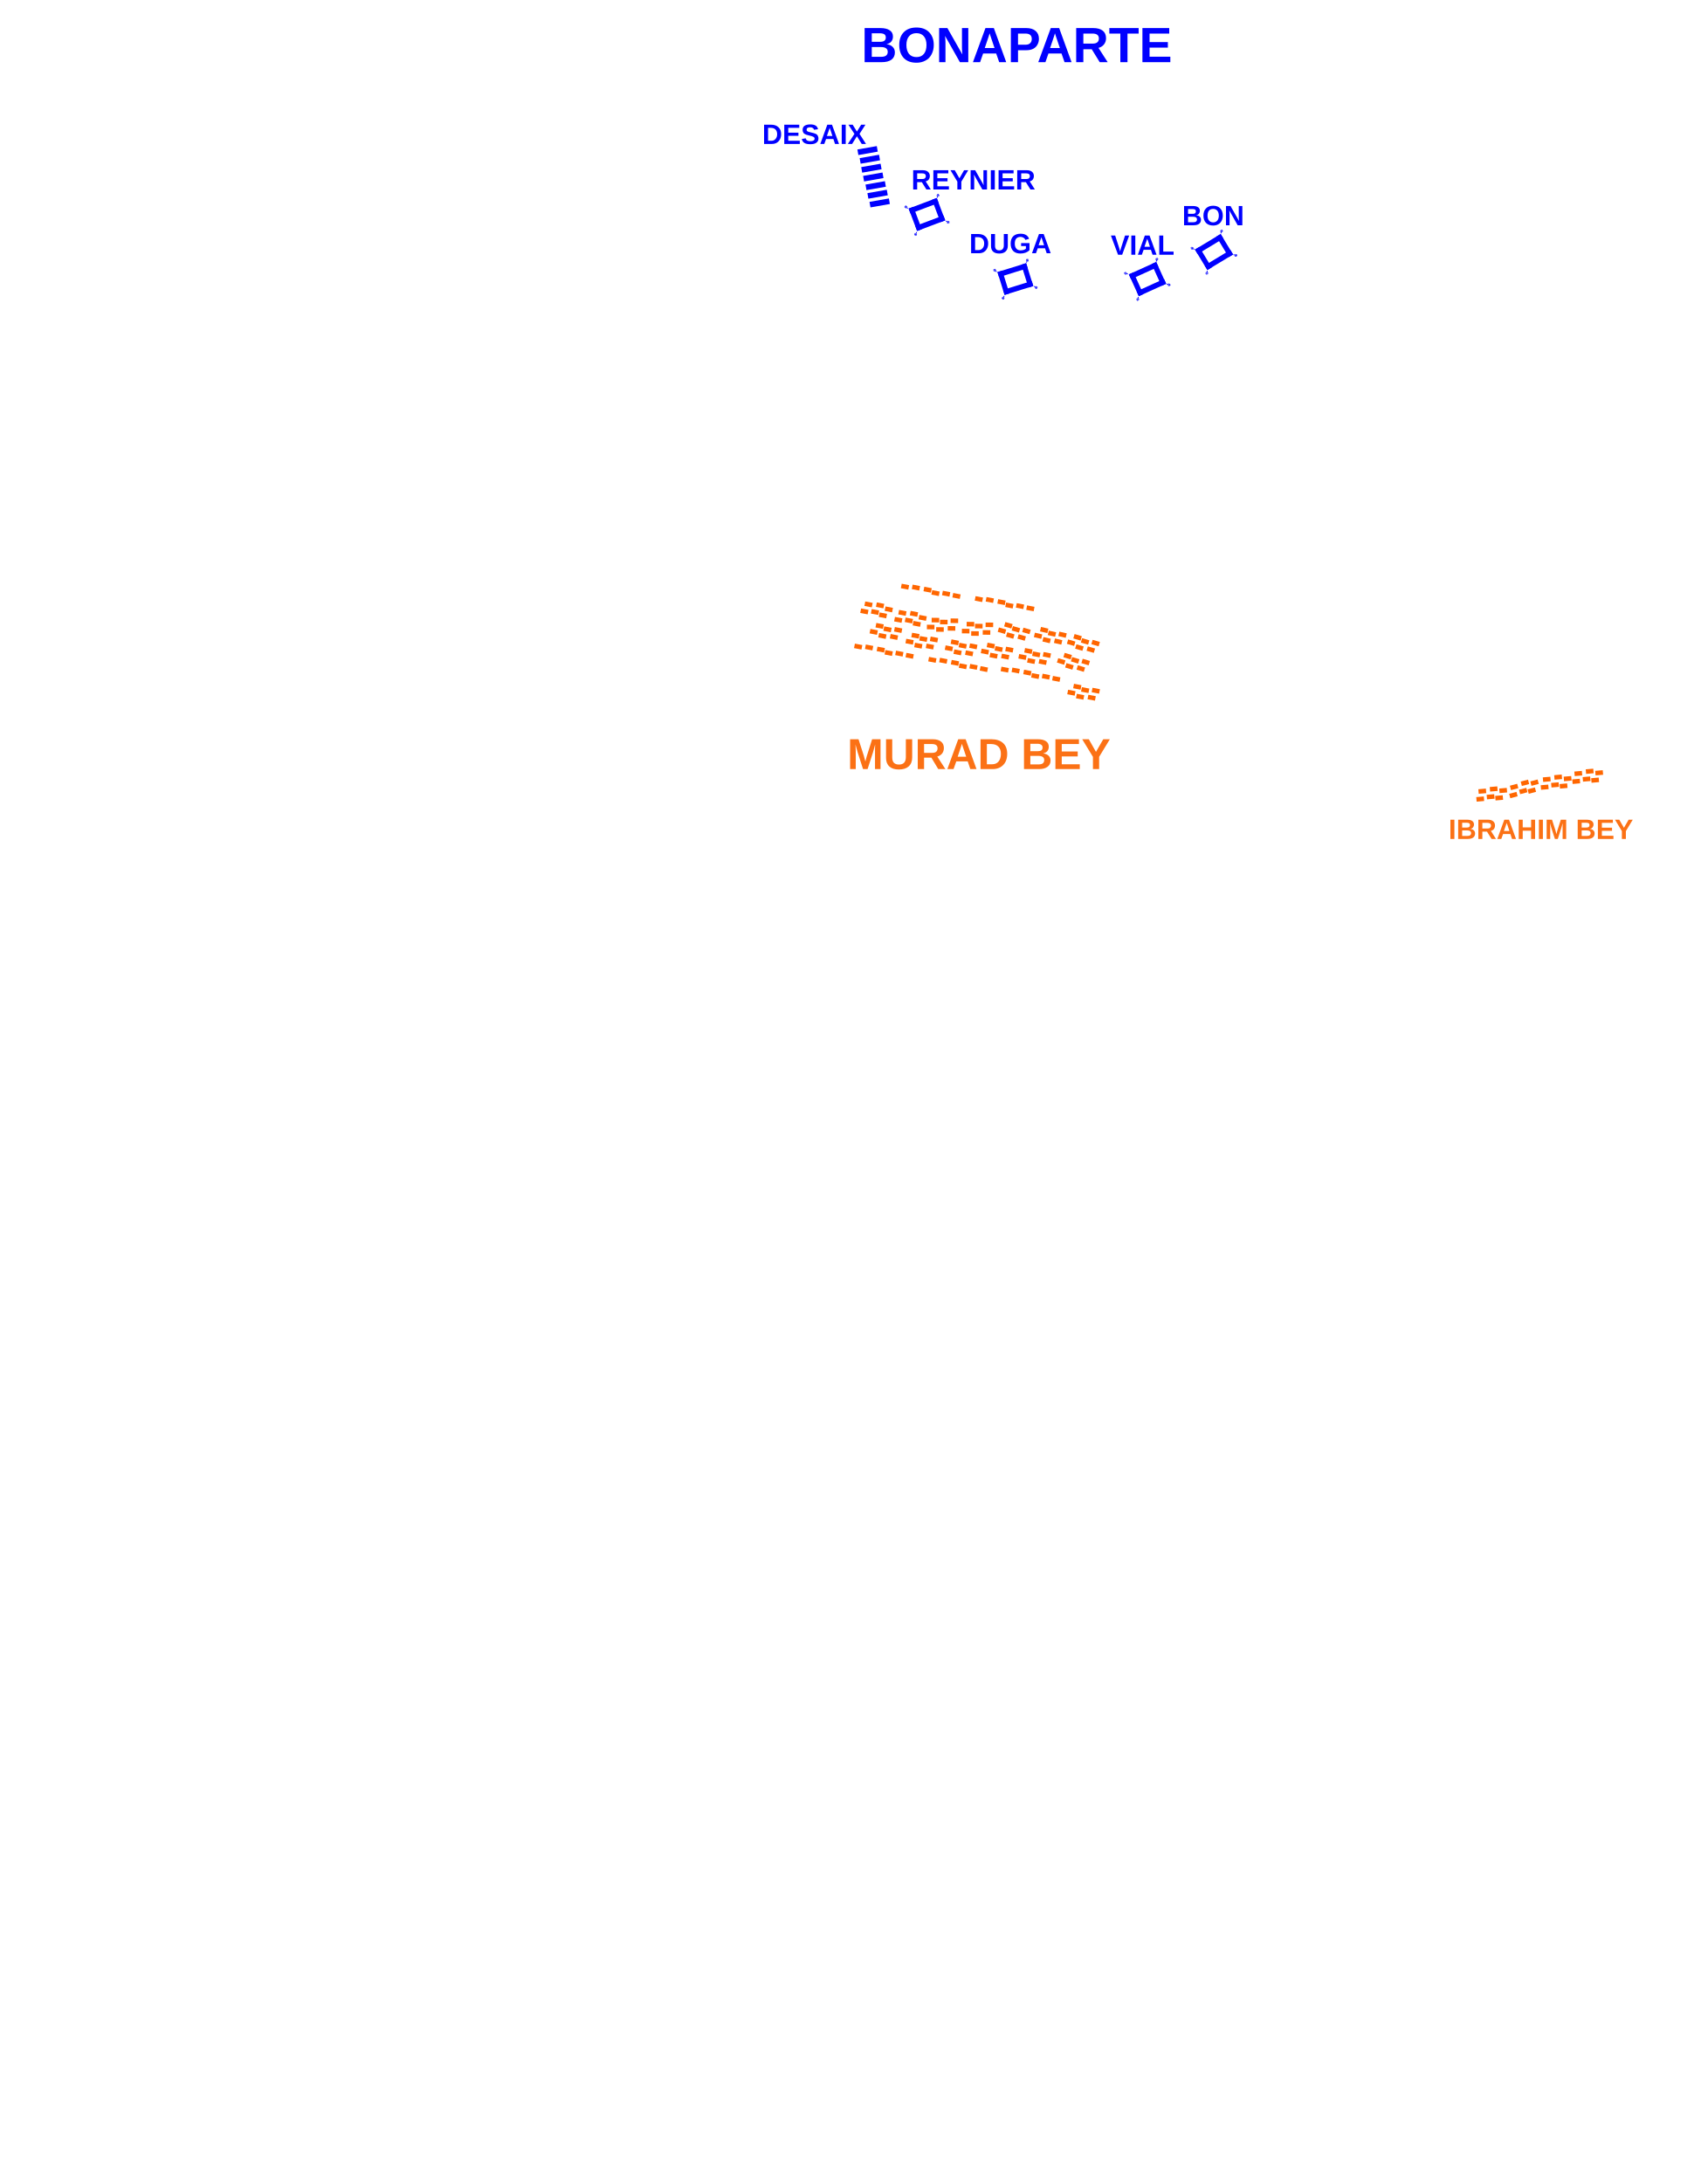
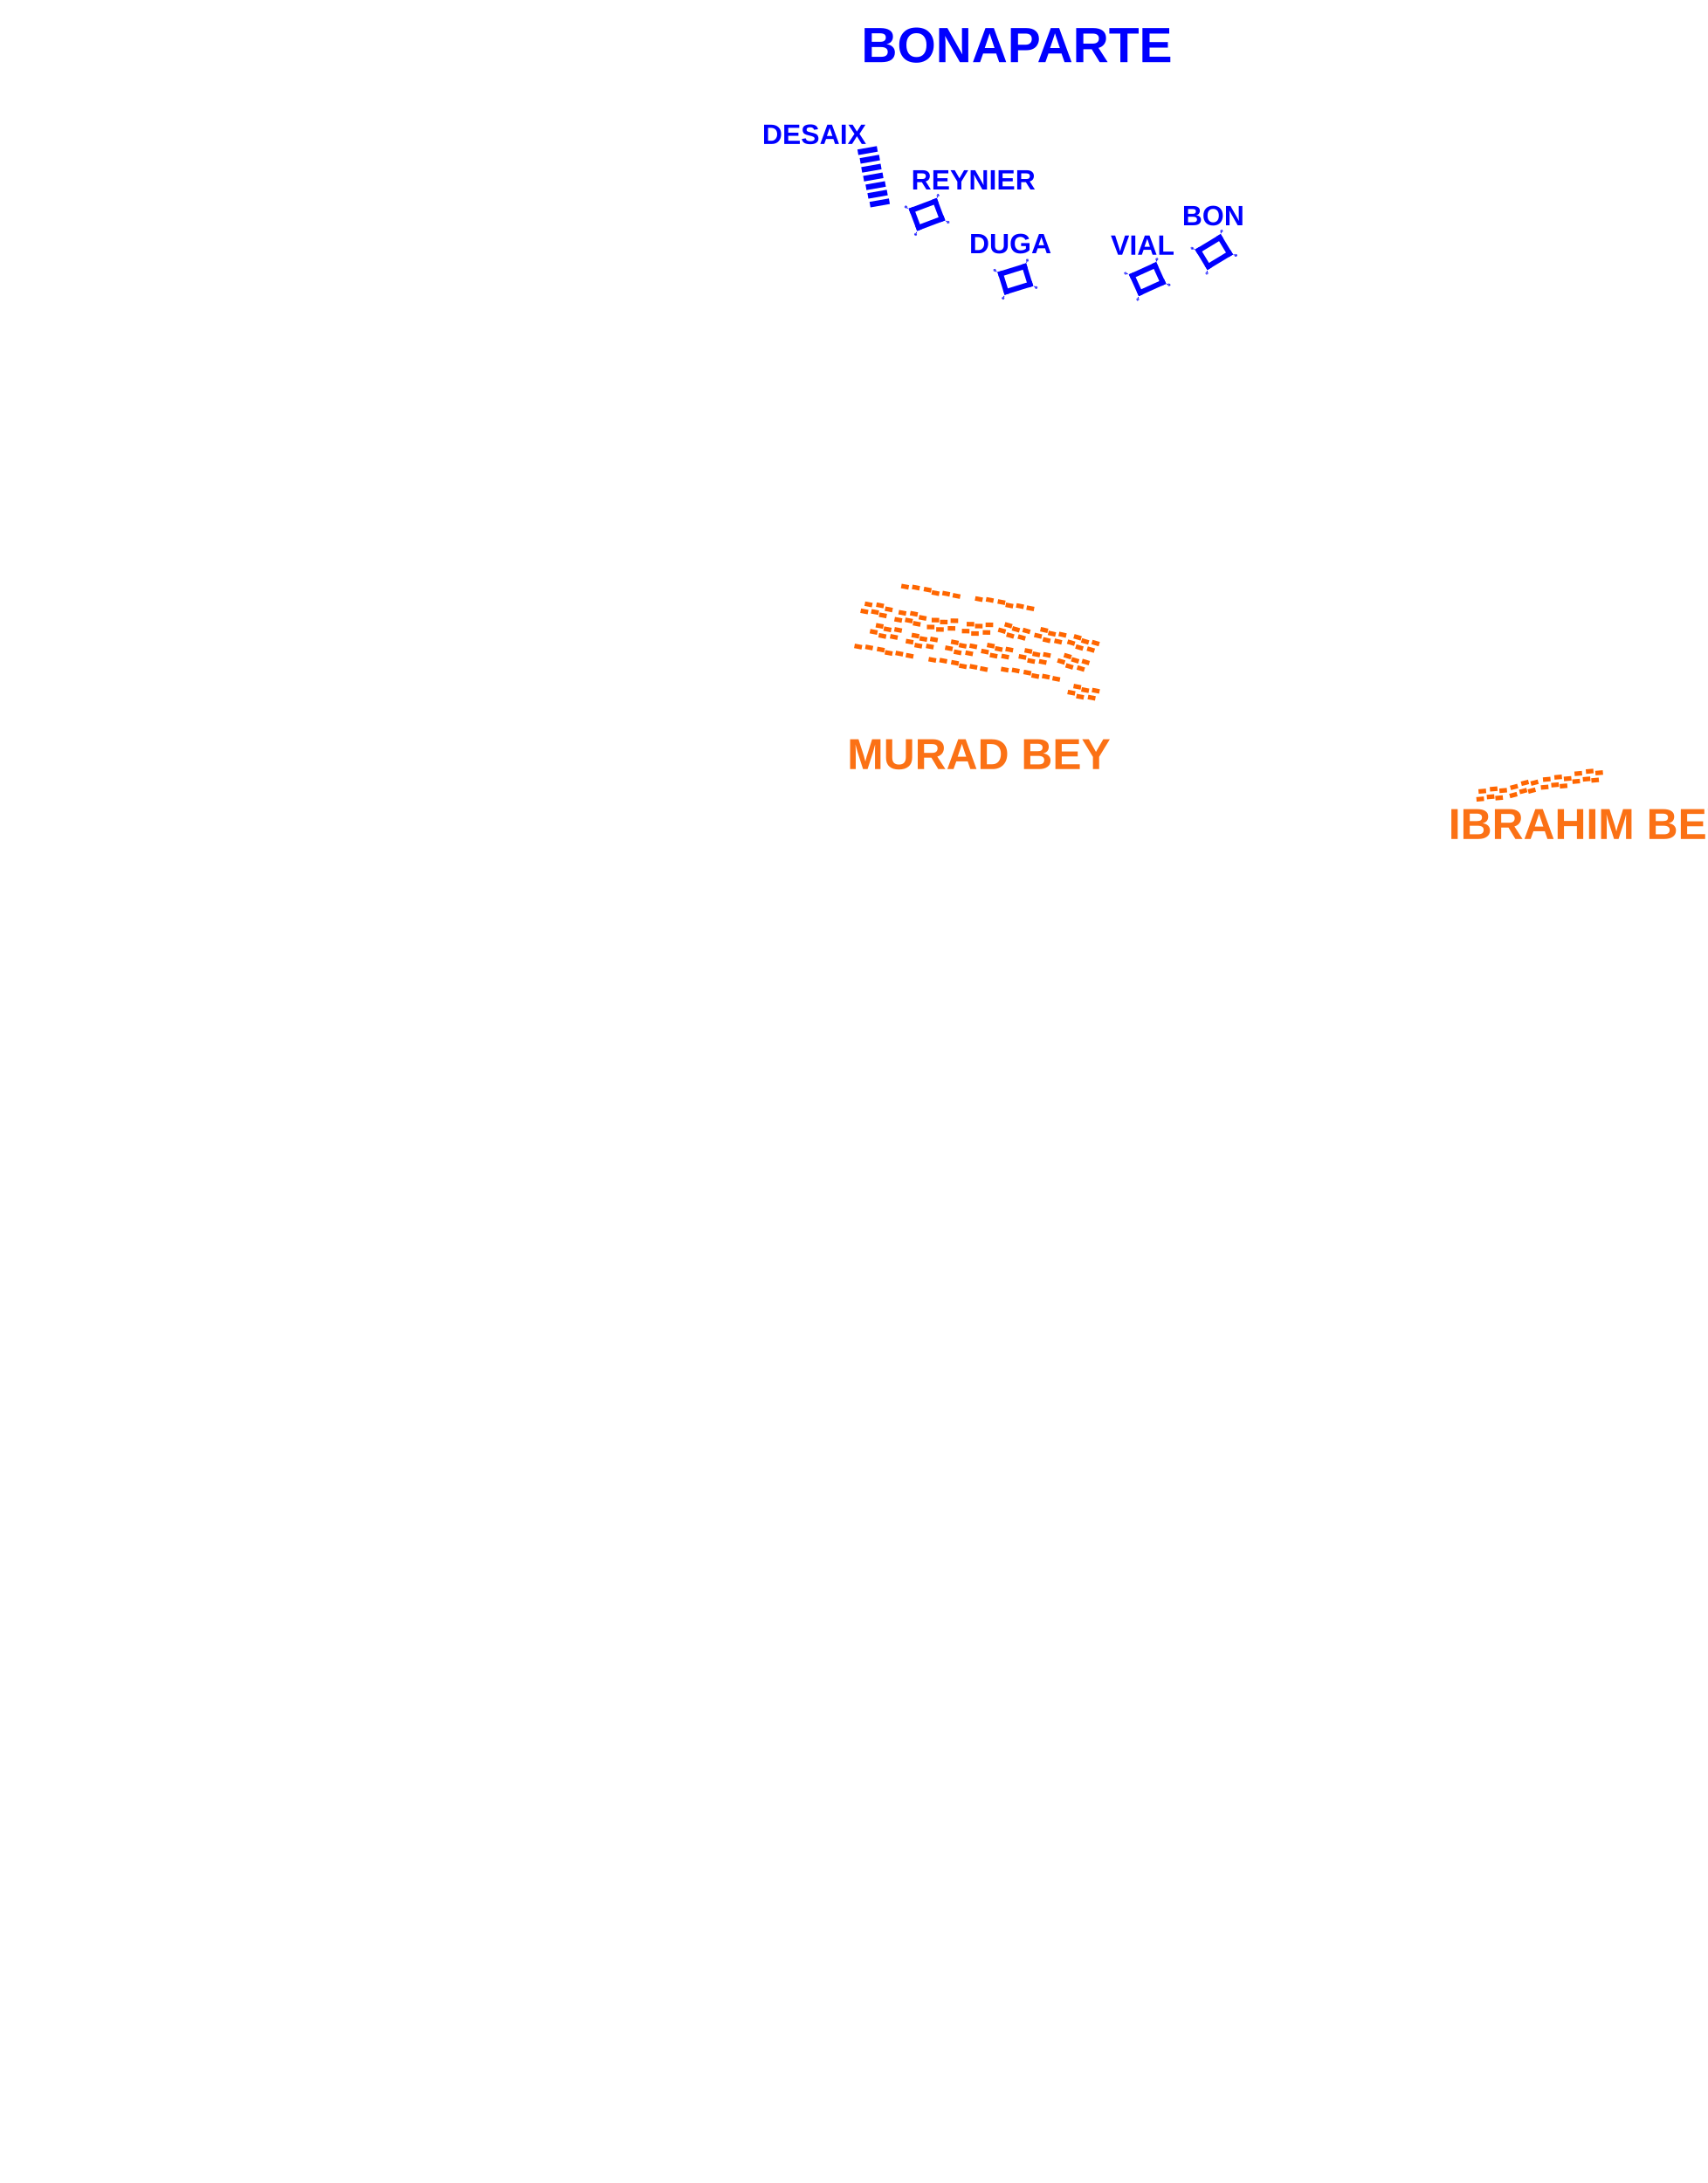
<svg xmlns="http://www.w3.org/2000/svg" width="194mm" height="248mm" viewBox="0 0 194 248" version="1.1" id="svg1" xml:space="preserve">
  <defs id="defs1" />
  <g id="layer2" style="display:inline">
    <g id="g2" transform="rotate(-20.64376,112.063,20.46899)">
      <rect style="display:inline;fill:#0000ff;stroke-width:0.124" id="rect2" width="3.411" height="0.601" x="102.655" y="20.371" />
      <rect style="display:inline;fill:#0000ff;stroke-width:0.124" id="rect2-6" width="3.411" height="0.601" x="102.666" y="22.492" />
      <rect style="display:inline;fill:#0000ff;stroke-width:0.352" id="rect2-0" width="6.028" height="2.721" x="100.351" y="20.546" transform="matrix(0.09581582,0,0,1,95.87688,-0.1734893)" />
      <rect style="display:inline;fill:#0000ff;stroke-width:0.109" id="rect2-0-2" width="0.578" height="2.721" x="102.653" y="20.372" />
    </g>
    <g id="g2-0" transform="rotate(-17.2447,142.728,-9.508992)">
      <rect style="display:inline;fill:#0000ff;stroke-width:0.124" id="rect2-4" width="3.411" height="0.601" x="102.655" y="20.371" />
      <rect style="display:inline;fill:#0000ff;stroke-width:0.124" id="rect2-6-2" width="3.411" height="0.601" x="102.666" y="22.492" />
      <rect style="display:inline;fill:#0000ff;stroke-width:0.352" id="rect2-0-0" width="6.028" height="2.721" x="100.351" y="20.546" transform="matrix(0.09581582,0,0,1,95.87688,-0.1734893)" />
      <rect style="display:inline;fill:#0000ff;stroke-width:0.109" id="rect2-0-2-1" width="0.578" height="2.721" x="102.653" y="20.372" />
    </g>
    <g id="g2-0-1" transform="rotate(-24.42616,140.395,-33.33422)">
      <rect style="display:inline;fill:#0000ff;stroke-width:0.124" id="rect2-4-7" width="3.411" height="0.601" x="102.655" y="20.371" />
      <rect style="display:inline;fill:#0000ff;stroke-width:0.124" id="rect2-6-2-8" width="3.411" height="0.601" x="102.666" y="22.492" />
      <rect style="display:inline;fill:#0000ff;stroke-width:0.352" id="rect2-0-0-2" width="6.028" height="2.721" x="100.351" y="20.546" transform="matrix(0.09581582,0,0,1,95.87688,-0.1734893)" />
      <rect style="display:inline;fill:#0000ff;stroke-width:0.109" id="rect2-0-2-1-9" width="0.578" height="2.721" x="102.653" y="20.372" />
    </g>
    <g id="g2-0-1-1" transform="rotate(-31.1723,133.5016,-34.96048)">
      <rect style="display:inline;fill:#0000ff;stroke-width:0.124" id="rect2-4-7-3" width="3.411" height="0.601" x="102.655" y="20.371" />
      <rect style="display:inline;fill:#0000ff;stroke-width:0.124" id="rect2-6-2-8-5" width="3.411" height="0.601" x="102.666" y="22.492" />
      <rect style="display:inline;fill:#0000ff;stroke-width:0.352" id="rect2-0-0-2-5" width="6.028" height="2.721" x="100.351" y="20.546" transform="matrix(0.09581582,0,0,1,95.87688,-0.1734893)" />
      <rect style="display:inline;fill:#0000ff;stroke-width:0.109" id="rect2-0-2-1-9-5" width="0.578" height="2.721" x="102.653" y="20.372" />
    </g>
    <rect style="fill:#0000ff;stroke-width:0.246" id="rect3" width="2.236" height="0.639" x="92.993" y="33.588" transform="rotate(-9.968156)" />
    <rect style="fill:#0000ff;stroke-width:0.246" id="rect3-3" width="2.236" height="0.639" x="93.077" y="34.601" transform="rotate(-9.968156)" />
    <rect style="fill:#0000ff;stroke-width:0.246" id="rect3-3-5" width="2.236" height="0.639" x="93.074" y="35.634" transform="rotate(-9.968156)" />
    <rect style="fill:#0000ff;stroke-width:0.246" id="rect3-3-5-3" width="2.236" height="0.639" x="93.113" y="36.656" transform="rotate(-9.968156)" />
    <rect style="fill:#0000ff;stroke-width:0.246" id="rect3-3-5-3-9" width="2.236" height="0.639" x="93.21" y="37.673" transform="rotate(-9.968156)" />
    <rect style="fill:#0000ff;stroke-width:0.246" id="rect3-3-5-3-9-1" width="2.236" height="0.639" x="93.255" y="38.669" transform="rotate(-9.968156)" />
    <rect style="fill:#0000ff;stroke-width:0.246" id="rect3-3-5-3-9-1-8" width="2.236" height="0.639" x="93.318" y="39.685" transform="rotate(-9.968156)" />
    <g id="g4" transform="rotate(-4.897948,495.6623,-25.71247)" style="display:inline">
      <rect style="fill:#ff6600;stroke-width:0.265" id="rect4" width="0.859" height="0.518" x="159.291" y="61.259" />
      <rect style="fill:#ff6600;stroke-width:0.265" id="rect4-3" width="0.859" height="0.518" x="160.177" y="61.97" />
      <rect style="fill:#ff6600;stroke-width:0.265" id="rect4-73" width="0.859" height="0.518" x="160.602" y="61.119" />
      <rect style="fill:#ff6600;stroke-width:0.265" id="rect4-4" width="0.859" height="0.518" x="161.131" y="62.177" />
      <rect style="fill:#ff6600;stroke-width:0.265" id="rect4-1" width="0.859" height="0.518" x="161.66" y="61.383" />
      <rect style="fill:#ff6600;stroke-width:0.265" id="rect4-7" width="0.859" height="0.518" x="158.978" y="62.129" />
    </g>
    <g id="g4-8" transform="rotate(-14.85238,272.8262,28.32817)">
      <rect style="fill:#ff6600;stroke-width:0.265" id="rect4-36" width="0.859" height="0.518" x="159.291" y="61.259" />
      <rect style="fill:#ff6600;stroke-width:0.265" id="rect4-3-0" width="0.859" height="0.518" x="160.177" y="61.97" />
      <rect style="fill:#ff6600;stroke-width:0.265" id="rect4-73-2" width="0.859" height="0.518" x="160.602" y="61.119" />
      <rect style="fill:#ff6600;stroke-width:0.265" id="rect4-4-2" width="0.859" height="0.518" x="161.131" y="62.177" />
      <rect style="fill:#ff6600;stroke-width:0.265" id="rect4-1-1" width="0.859" height="0.518" x="161.66" y="61.383" />
      <rect style="fill:#ff6600;stroke-width:0.265" id="rect4-7-7" width="0.859" height="0.518" x="158.978" y="62.129" />
    </g>
    <g id="g4-9" transform="rotate(-4.897948,483.5729,-111.9781)">
      <rect style="fill:#ff6600;stroke-width:0.265" id="rect4-0" width="0.859" height="0.518" x="159.291" y="61.259" />
      <rect style="fill:#ff6600;stroke-width:0.265" id="rect4-3-4" width="0.859" height="0.518" x="160.177" y="61.97" />
      <rect style="fill:#ff6600;stroke-width:0.265" id="rect4-73-9" width="0.859" height="0.518" x="160.602" y="61.119" />
      <rect style="fill:#ff6600;stroke-width:0.265" id="rect4-4-9" width="0.859" height="0.518" x="161.131" y="62.177" />
      <rect style="fill:#ff6600;stroke-width:0.265" id="rect4-1-8" width="0.859" height="0.518" x="161.66" y="61.383" />
      <rect style="fill:#ff6600;stroke-width:0.265" id="rect4-7-8" width="0.859" height="0.518" x="158.978" y="62.129" />
    </g>
    <g id="g4-98" transform="rotate(-4.897948,477.6203,-154.2052)">
      <rect style="fill:#ff6600;stroke-width:0.265" id="rect4-5" width="0.859" height="0.518" x="159.291" y="61.259" />
      <rect style="fill:#ff6600;stroke-width:0.265" id="rect4-3-7" width="0.859" height="0.518" x="160.177" y="61.97" />
      <rect style="fill:#ff6600;stroke-width:0.265" id="rect4-73-6" width="0.859" height="0.518" x="160.602" y="61.119" />
      <rect style="fill:#ff6600;stroke-width:0.265" id="rect4-4-21" width="0.859" height="0.518" x="161.131" y="62.177" />
      <rect style="fill:#ff6600;stroke-width:0.265" id="rect4-1-4" width="0.859" height="0.518" x="161.66" y="61.383" />
      <rect style="fill:#ff6600;stroke-width:0.265" id="rect4-7-1" width="0.859" height="0.518" x="158.978" y="62.129" />
    </g>
    <g id="g4-3" transform="rotate(-44.64393,155.569,80.55484)" />
    <g id="g4-61-9" transform="rotate(144.097,130.8045,41.33014)" style="display:inline">
      <g id="g6" transform="rotate(20.32551,136.6008,60.4136)">
        <rect style="fill:#0000ff;fill-opacity:1;stroke-width:0.265" id="rect5" width="0.088" height="0.452" x="-144.339" y="30.656" transform="rotate(-144.097)" />
        <rect style="fill:#0000ff;fill-opacity:1;stroke-width:0.265" id="rect6" width="0.073" height="0.221" x="-144.428" y="30.715" transform="rotate(-144.097)" />
        <rect style="fill:#0000ff;fill-opacity:1;stroke-width:0.265" id="rect6-0" width="0.073" height="0.221" x="-144.234" y="30.718" transform="rotate(-144.097)" />
      </g>
      <g id="g6-6" transform="rotate(-49.88029,137.7583,55.67592)">
        <rect style="fill:#0000ff;fill-opacity:1;stroke-width:0.265" id="rect5-2" width="0.088" height="0.452" x="-144.339" y="30.656" transform="rotate(-144.097)" />
        <rect style="fill:#0000ff;fill-opacity:1;stroke-width:0.265" id="rect6-4" width="0.073" height="0.221" x="-144.428" y="30.715" transform="rotate(-144.097)" />
        <rect style="fill:#0000ff;fill-opacity:1;stroke-width:0.265" id="rect6-0-1" width="0.073" height="0.221" x="-144.234" y="30.718" transform="rotate(-144.097)" />
      </g>
      <g id="g6-6-9" transform="rotate(121.7711,136.6515,58.21792)">
        <rect style="fill:#0000ff;fill-opacity:1;stroke-width:0.265" id="rect5-2-0" width="0.088" height="0.452" x="-144.339" y="30.656" transform="rotate(-144.097)" />
        <rect style="fill:#0000ff;fill-opacity:1;stroke-width:0.265" id="rect6-4-6" width="0.073" height="0.221" x="-144.428" y="30.715" transform="rotate(-144.097)" />
        <rect style="fill:#0000ff;fill-opacity:1;stroke-width:0.265" id="rect6-0-1-2" width="0.073" height="0.221" x="-144.234" y="30.718" transform="rotate(-144.097)" />
      </g>
      <g id="g6-6-7" transform="rotate(-154.5298,137.2453,57.87134)">
        <rect style="fill:#0000ff;fill-opacity:1;stroke-width:0.265" id="rect5-2-3" width="0.088" height="0.452" x="-144.339" y="30.656" transform="rotate(-144.097)" />
        <rect style="fill:#0000ff;fill-opacity:1;stroke-width:0.265" id="rect6-4-7" width="0.073" height="0.221" x="-144.428" y="30.715" transform="rotate(-144.097)" />
        <rect style="fill:#0000ff;fill-opacity:1;stroke-width:0.265" id="rect6-0-1-0" width="0.073" height="0.221" x="-144.234" y="30.718" transform="rotate(-144.097)" />
      </g>
      <g id="g6-65" transform="rotate(17.5419,100.1404,79.1809)">
        <rect style="fill:#0000ff;fill-opacity:1;stroke-width:0.265" id="rect5-4" width="0.088" height="0.452" x="-144.339" y="30.656" transform="rotate(-144.097)" />
        <rect style="fill:#0000ff;fill-opacity:1;stroke-width:0.265" id="rect6-8" width="0.073" height="0.221" x="-144.428" y="30.715" transform="rotate(-144.097)" />
        <rect style="fill:#0000ff;fill-opacity:1;stroke-width:0.265" id="rect6-0-4" width="0.073" height="0.221" x="-144.234" y="30.718" transform="rotate(-144.097)" />
      </g>
      <g id="g6-6-3" transform="rotate(-52.6639,151.5556,57.81383)">
        <rect style="fill:#0000ff;fill-opacity:1;stroke-width:0.265" id="rect5-2-8" width="0.088" height="0.452" x="-144.339" y="30.656" transform="rotate(-144.097)" />
        <rect style="fill:#0000ff;fill-opacity:1;stroke-width:0.265" id="rect6-4-4" width="0.073" height="0.221" x="-144.428" y="30.715" transform="rotate(-144.097)" />
        <rect style="fill:#0000ff;fill-opacity:1;stroke-width:0.265" id="rect6-0-1-1" width="0.073" height="0.221" x="-144.234" y="30.718" transform="rotate(-144.097)" />
      </g>
      <g id="g6-6-9-4" transform="rotate(118.9875,135.0841,65.28446)">
        <rect style="fill:#0000ff;fill-opacity:1;stroke-width:0.265" id="rect5-2-0-1" width="0.088" height="0.452" x="-144.339" y="30.656" transform="rotate(-144.097)" />
        <rect style="fill:#0000ff;fill-opacity:1;stroke-width:0.265" id="rect6-4-6-9" width="0.073" height="0.221" x="-144.428" y="30.715" transform="rotate(-144.097)" />
        <rect style="fill:#0000ff;fill-opacity:1;stroke-width:0.265" id="rect6-0-1-2-2" width="0.073" height="0.221" x="-144.234" y="30.718" transform="rotate(-144.097)" />
      </g>
      <g id="g6-6-7-2" transform="rotate(-157.3134,140.3506,63.40337)">
        <rect style="fill:#0000ff;fill-opacity:1;stroke-width:0.265" id="rect5-2-3-3" width="0.088" height="0.452" x="-144.339" y="30.656" transform="rotate(-144.097)" />
        <rect style="fill:#0000ff;fill-opacity:1;stroke-width:0.265" id="rect6-4-7-9" width="0.073" height="0.221" x="-144.428" y="30.715" transform="rotate(-144.097)" />
        <rect style="fill:#0000ff;fill-opacity:1;stroke-width:0.265" id="rect6-0-1-0-4" width="0.073" height="0.221" x="-144.234" y="30.718" transform="rotate(-144.097)" />
      </g>
      <g id="g6-4" transform="rotate(15.40761,162.6294,12.15638)">
        <rect style="fill:#0000ff;fill-opacity:1;stroke-width:0.265" id="rect5-8" width="0.088" height="0.452" x="-144.339" y="30.656" transform="rotate(-144.097)" />
        <rect style="fill:#0000ff;fill-opacity:1;stroke-width:0.265" id="rect6-80" width="0.073" height="0.221" x="-144.428" y="30.715" transform="rotate(-144.097)" />
        <rect style="fill:#0000ff;fill-opacity:1;stroke-width:0.265" id="rect6-0-2" width="0.073" height="0.221" x="-144.234" y="30.718" transform="rotate(-144.097)" />
      </g>
      <g id="g6-6-1" transform="rotate(-72.81695,125.4519,60.80208)">
        <rect style="fill:#0000ff;fill-opacity:1;stroke-width:0.265" id="rect5-2-9" width="0.088" height="0.452" x="-144.339" y="30.656" transform="rotate(-144.097)" />
        <rect style="fill:#0000ff;fill-opacity:1;stroke-width:0.265" id="rect6-4-2" width="0.073" height="0.221" x="-144.428" y="30.715" transform="rotate(-144.097)" />
        <rect style="fill:#0000ff;fill-opacity:1;stroke-width:0.265" id="rect6-0-1-01" width="0.073" height="0.221" x="-144.234" y="30.718" transform="rotate(-144.097)" />
      </g>
      <g id="g6-6-9-6" transform="rotate(109.2531,133.7775,49.61792)">
        <rect style="fill:#0000ff;fill-opacity:1;stroke-width:0.265" id="rect5-2-0-12" width="0.088" height="0.452" x="-144.339" y="30.656" transform="rotate(-144.097)" />
        <rect style="fill:#0000ff;fill-opacity:1;stroke-width:0.265" id="rect6-4-6-2" width="0.073" height="0.221" x="-144.428" y="30.715" transform="rotate(-144.097)" />
        <rect style="fill:#0000ff;fill-opacity:1;stroke-width:0.265" id="rect6-0-1-2-7" width="0.073" height="0.221" x="-144.234" y="30.718" transform="rotate(-144.097)" />
      </g>
      <g id="g6-8" transform="rotate(17.80281,159.6318,-7.840241)">
        <rect style="fill:#0000ff;fill-opacity:1;stroke-width:0.265" id="rect5-29" width="0.088" height="0.452" x="-144.339" y="30.656" transform="rotate(-144.097)" />
        <rect style="fill:#0000ff;fill-opacity:1;stroke-width:0.265" id="rect6-5" width="0.073" height="0.221" x="-144.428" y="30.715" transform="rotate(-144.097)" />
        <rect style="fill:#0000ff;fill-opacity:1;stroke-width:0.265" id="rect6-0-5" width="0.073" height="0.221" x="-144.234" y="30.718" transform="rotate(-144.097)" />
      </g>
      <g id="g6-6-8" transform="rotate(-65.11061,119.0784,66.61329)">
        <rect style="fill:#0000ff;fill-opacity:1;stroke-width:0.265" id="rect5-2-1" width="0.088" height="0.452" x="-144.281" y="30.718" transform="rotate(-144.097)" />
        <rect style="fill:#0000ff;fill-opacity:1;stroke-width:0.265" id="rect6-4-71" width="0.073" height="0.221" x="-144.369" y="30.776" transform="rotate(-144.097)" />
        <rect style="fill:#0000ff;fill-opacity:1;stroke-width:0.265" id="rect6-0-1-8" width="0.073" height="0.221" x="-144.176" y="30.779" transform="rotate(-144.097)" />
      </g>
      <g id="g6-6-9-0" transform="rotate(106.5408,130.593,45.52484)">
        <rect style="fill:#0000ff;fill-opacity:1;stroke-width:0.265" id="rect5-2-0-5" width="0.088" height="0.452" x="-144.339" y="30.656" transform="rotate(-144.097)" />
        <rect style="fill:#0000ff;fill-opacity:1;stroke-width:0.265" id="rect6-4-6-5" width="0.073" height="0.221" x="-144.428" y="30.715" transform="rotate(-144.097)" />
        <rect style="fill:#0000ff;fill-opacity:1;stroke-width:0.265" id="rect6-0-1-2-23" width="0.073" height="0.221" x="-144.234" y="30.718" transform="rotate(-144.097)" />
      </g>
      <g id="g6-6-7-4" transform="rotate(-169.7601,126.7,53.49726)">
        <rect style="fill:#0000ff;fill-opacity:1;stroke-width:0.265" id="rect5-2-3-7" width="0.088" height="0.452" x="-144.339" y="30.656" transform="rotate(-144.097)" />
        <rect style="fill:#0000ff;fill-opacity:1;stroke-width:0.265" id="rect6-4-7-7" width="0.073" height="0.221" x="-144.428" y="30.715" transform="rotate(-144.097)" />
        <rect style="fill:#0000ff;fill-opacity:1;stroke-width:0.265" id="rect6-0-1-0-43" width="0.073" height="0.221" x="-144.234" y="30.718" transform="rotate(-144.097)" />
      </g>
      <g id="g6-6-7-6" transform="rotate(-165.2044,130.6177,54.37477)">
        <rect style="fill:#0000ff;fill-opacity:1;stroke-width:0.265" id="rect5-2-3-5" width="0.088" height="0.452" x="-144.339" y="30.656" transform="rotate(-144.097)" />
        <rect style="fill:#0000ff;fill-opacity:1;stroke-width:0.265" id="rect6-4-7-3" width="0.073" height="0.221" x="-144.428" y="30.715" transform="rotate(-144.097)" />
        <rect style="fill:#0000ff;fill-opacity:1;stroke-width:0.265" id="rect6-0-1-0-1" width="0.073" height="0.221" x="-144.234" y="30.718" transform="rotate(-144.097)" />
      </g>
      <text xml:space="preserve" style="font-weight:bold;font-size:3.175px;font-family:Arial;-inkscape-font-specification:'Arial Bold';fill:#0000ff;fill-opacity:1;stroke-width:0.265" x="-126.7" y="27.486" id="text6" transform="rotate(-144.097)">
        <tspan id="tspan6" style="stroke-width:0.265" x="-126.7" y="27.486">BON</tspan>
      </text>
-       <text xml:space="preserve" style="font-weight:bold;font-size:3.175px;font-family:Arial;-inkscape-font-specification:'Arial Bold';display:inline;fill:#fb7115;fill-opacity:1;stroke-width:0.265" x="-96.442" y="97.205" id="text6-7" transform="rotate(-144.097)">
-         <tspan id="tspan6-7" style="fill:#fb7115;fill-opacity:1;stroke-width:0.265" x="-96.442" y="97.205">IBRAHIM BEY</tspan>
+       <text xml:space="preserve" style="font-weight:bold;font-size:4.939px;font-family:Arial;-inkscape-font-specification:'Arial Bold';display:inline;fill:#fb7115;fill-opacity:1;stroke-width:0.265" x="-96.442" y="97.205" id="text6-7" transform="rotate(-144.097)">
+         <tspan id="tspan6-7" style="fill:#fb7115;fill-opacity:1;stroke-width:0.265;font-size:4.939px" x="-96.442" y="97.205">IBRAHIM BEY</tspan>
      </text>
      <text xml:space="preserve" style="font-weight:bold;font-size:3.175px;font-family:Arial;-inkscape-font-specification:'Arial Bold';fill:#0000ff;fill-opacity:1;stroke-width:0.265" x="-134.81" y="30.84" id="text7" transform="rotate(-144.097)">
        <tspan id="tspan7" style="stroke-width:0.265" x="-134.81" y="30.84">VIAL</tspan>
      </text>
      <text xml:space="preserve" style="font-weight:bold;font-size:3.175px;font-family:Arial;-inkscape-font-specification:'Arial Bold';fill:#0000ff;fill-opacity:1;stroke-width:0.265" x="-157.474" y="23.422" id="text9" transform="rotate(-144.097)">
        <tspan id="tspan9" style="stroke-width:0.265" x="-157.474" y="23.422">REYNIER</tspan>
      </text>
      <text xml:space="preserve" style="font-weight:bold;font-size:3.175px;font-family:Arial;-inkscape-font-specification:'Arial Bold';fill:#0000ff;fill-opacity:1;stroke-width:0.265" x="-150.892" y="30.668" id="text9-2" transform="rotate(-144.097)">
        <tspan id="tspan9-5" style="stroke-width:0.265" x="-150.892" y="30.668">DUGA</tspan>
      </text>
      <text xml:space="preserve" style="font-weight:bold;font-size:3.175px;font-family:Arial;-inkscape-font-specification:'Arial Bold';fill:#0000ff;fill-opacity:1;stroke-width:0.265" x="-174.409" y="18.25" id="text10" transform="rotate(-144.097)">
        <tspan id="tspan10" style="stroke-width:0.265" x="-174.409" y="18.25">DESAIX</tspan>
      </text>
      <text xml:space="preserve" style="font-weight:bold;font-size:5.644px;font-family:Arial;-inkscape-font-specification:'Arial Bold';fill:#0000ff;fill-opacity:1;stroke-width:0.265" x="-163.143" y="8.961" id="text11" transform="rotate(-144.097)">
        <tspan id="tspan11" style="stroke-width:0.265" x="-163.143" y="8.961">BONAPARTE</tspan>
      </text>
      <text xml:space="preserve" style="font-weight:bold;font-size:4.939px;font-family:Arial;-inkscape-font-specification:'Arial Bold';display:inline;fill:#fb7115;fill-opacity:1;stroke-width:0.265" x="-164.746" y="89.269" id="text6-7-5" transform="rotate(-144.097)">
        <tspan id="tspan6-7-3" style="font-size:4.939px;fill:#fb7115;fill-opacity:1;stroke-width:0.265" x="-164.746" y="89.269">MURAD BEY</tspan>
      </text>
    </g>
    <g id="g4-98-6" transform="rotate(10.85309,91.58523,-256.2546)" style="display:inline">
      <rect style="fill:#ff6600;stroke-width:0.265" id="rect4-5-4" width="0.859" height="0.518" x="159.291" y="61.259" />
      <rect style="fill:#ff6600;stroke-width:0.265" id="rect4-3-7-8" width="0.859" height="0.518" x="160.177" y="61.97" />
      <rect style="fill:#ff6600;stroke-width:0.265" id="rect4-73-6-5" width="0.859" height="0.518" x="160.602" y="61.119" />
      <rect style="fill:#ff6600;stroke-width:0.265" id="rect4-4-21-8" width="0.859" height="0.518" x="161.131" y="62.177" />
      <rect style="fill:#ff6600;stroke-width:0.265" id="rect4-1-4-1" width="0.859" height="0.518" x="161.66" y="61.383" />
      <rect style="fill:#ff6600;stroke-width:0.265" id="rect4-7-1-0" width="0.859" height="0.518" x="158.978" y="62.129" />
    </g>
    <g id="g4-98-6-0" transform="rotate(10.85309,88.45017,-235.5208)" style="display:inline">
      <rect style="fill:#ff6600;stroke-width:0.265" id="rect4-5-4-0" width="0.859" height="0.518" x="159.291" y="61.259" />
      <rect style="fill:#ff6600;stroke-width:0.265" id="rect4-3-7-8-8" width="0.859" height="0.518" x="160.177" y="61.97" />
      <rect style="fill:#ff6600;stroke-width:0.265" id="rect4-73-6-5-7" width="0.859" height="0.518" x="160.602" y="61.119" />
      <rect style="fill:#ff6600;stroke-width:0.265" id="rect4-4-21-8-7" width="0.859" height="0.518" x="161.131" y="62.177" />
      <rect style="fill:#ff6600;stroke-width:0.265" id="rect4-1-4-1-2" width="0.859" height="0.518" x="161.66" y="61.383" />
      <rect style="fill:#ff6600;stroke-width:0.265" id="rect4-7-1-0-4" width="0.859" height="0.518" x="158.978" y="62.129" />
    </g>
    <g id="g4-98-6-6" transform="rotate(-179.2798,133.9395,66.61529)" style="display:inline">
      <rect style="fill:#ff6600;stroke-width:0.265" id="rect4-5-4-6" width="0.859" height="0.518" x="159.291" y="61.259" />
      <rect style="fill:#ff6600;stroke-width:0.265" id="rect4-3-7-8-7" width="0.859" height="0.518" x="160.177" y="61.97" />
      <rect style="fill:#ff6600;stroke-width:0.265" id="rect4-73-6-5-6" width="0.859" height="0.518" x="160.602" y="61.119" />
      <rect style="fill:#ff6600;stroke-width:0.265" id="rect4-4-21-8-8" width="0.859" height="0.518" x="161.131" y="62.177" />
      <rect style="fill:#ff6600;stroke-width:0.265" id="rect4-1-4-1-4" width="0.859" height="0.518" x="161.66" y="61.383" />
      <rect style="fill:#ff6600;stroke-width:0.265" id="rect4-7-1-0-1" width="0.859" height="0.518" x="158.978" y="62.129" />
    </g>
    <g id="g4-98-6-6-9" transform="rotate(-168.867,131.1675,69.77478)" style="display:inline">
      <rect style="fill:#ff6600;stroke-width:0.265" id="rect4-5-4-6-1" width="0.859" height="0.518" x="159.291" y="61.259" />
      <rect style="fill:#ff6600;stroke-width:0.265" id="rect4-3-7-8-7-1" width="0.859" height="0.518" x="160.177" y="61.97" />
      <rect style="fill:#ff6600;stroke-width:0.265" id="rect4-73-6-5-6-5" width="0.859" height="0.518" x="160.602" y="61.119" />
      <rect style="fill:#ff6600;stroke-width:0.265" id="rect4-4-21-8-8-5" width="0.859" height="0.518" x="161.131" y="62.177" />
      <rect style="fill:#ff6600;stroke-width:0.265" id="rect4-1-4-1-4-8" width="0.859" height="0.518" x="161.66" y="61.383" />
      <rect style="fill:#ff6600;stroke-width:0.265" id="rect4-7-1-0-1-4" width="0.859" height="0.518" x="158.978" y="62.129" />
    </g>
    <g id="g4-98-6-6-6" transform="rotate(-169.596,133.2233,69.94626)" style="display:inline">
      <rect style="fill:#ff6600;stroke-width:0.265" id="rect4-5-4-6-3" width="0.859" height="0.518" x="159.291" y="61.259" />
      <rect style="fill:#ff6600;stroke-width:0.265" id="rect4-3-7-8-7-6" width="0.859" height="0.518" x="160.177" y="61.97" />
      <rect style="fill:#ff6600;stroke-width:0.265" id="rect4-73-6-5-6-2" width="0.859" height="0.518" x="160.602" y="61.119" />
      <rect style="fill:#ff6600;stroke-width:0.265" id="rect4-4-21-8-8-3" width="0.859" height="0.518" x="161.131" y="62.177" />
      <rect style="fill:#ff6600;stroke-width:0.265" id="rect4-1-4-1-4-4" width="0.859" height="0.518" x="161.66" y="61.383" />
      <rect style="fill:#ff6600;stroke-width:0.265" id="rect4-7-1-0-1-3" width="0.859" height="0.518" x="158.978" y="62.129" />
    </g>
    <g id="g4-98-6-6-1" transform="rotate(-179.2798,135.9294,66.83346)" style="display:inline">
      <rect style="fill:#ff6600;stroke-width:0.265" id="rect4-5-4-6-6" width="0.859" height="0.518" x="159.291" y="61.259" />
      <rect style="fill:#ff6600;stroke-width:0.265" id="rect4-3-7-8-7-0" width="0.859" height="0.518" x="160.177" y="61.97" />
      <rect style="fill:#ff6600;stroke-width:0.265" id="rect4-73-6-5-6-1" width="0.859" height="0.518" x="160.602" y="61.119" />
      <rect style="fill:#ff6600;stroke-width:0.265" id="rect4-4-21-8-8-54" width="0.859" height="0.518" x="161.131" y="62.177" />
      <rect style="fill:#ff6600;stroke-width:0.265" id="rect4-1-4-1-4-45" width="0.859" height="0.518" x="161.66" y="61.383" />
      <rect style="fill:#ff6600;stroke-width:0.265" id="rect4-7-1-0-1-30" width="0.859" height="0.518" x="158.978" y="62.129" />
    </g>
    <g id="g4-98-6-6-8" transform="rotate(-163.9345,138.664,70.05182)" style="display:inline">
      <rect style="fill:#ff6600;stroke-width:0.265" id="rect4-5-4-6-0" width="0.859" height="0.518" x="159.291" y="61.259" />
      <rect style="fill:#ff6600;stroke-width:0.265" id="rect4-3-7-8-7-9" width="0.859" height="0.518" x="160.177" y="61.97" />
      <rect style="fill:#ff6600;stroke-width:0.265" id="rect4-73-6-5-6-21" width="0.859" height="0.518" x="160.602" y="61.119" />
      <rect style="fill:#ff6600;stroke-width:0.265" id="rect4-4-21-8-8-31" width="0.859" height="0.518" x="161.131" y="62.177" />
      <rect style="fill:#ff6600;stroke-width:0.265" id="rect4-1-4-1-4-40" width="0.859" height="0.518" x="161.66" y="61.383" />
      <rect style="fill:#ff6600;stroke-width:0.265" id="rect4-7-1-0-1-7" width="0.859" height="0.518" x="158.978" y="62.129" />
    </g>
    <g id="g4-98-6-6-0" transform="rotate(-166.9028,140.6164,69.4689)" style="display:inline">
      <rect style="fill:#ff6600;stroke-width:0.265" id="rect4-5-4-6-5" width="0.859" height="0.518" x="159.291" y="61.259" />
      <rect style="fill:#ff6600;stroke-width:0.265" id="rect4-3-7-8-7-8" width="0.859" height="0.518" x="160.177" y="61.97" />
      <rect style="fill:#ff6600;stroke-width:0.265" id="rect4-73-6-5-6-8" width="0.859" height="0.518" x="160.602" y="61.119" />
      <rect style="fill:#ff6600;stroke-width:0.265" id="rect4-4-21-8-8-1" width="0.859" height="0.518" x="161.131" y="62.177" />
      <rect style="fill:#ff6600;stroke-width:0.265" id="rect4-1-4-1-4-6" width="0.859" height="0.518" x="161.66" y="61.383" />
      <rect style="fill:#ff6600;stroke-width:0.265" id="rect4-7-1-0-1-33" width="0.859" height="0.518" x="158.978" y="62.129" />
    </g>
    <g id="g4-98-6-6-09" transform="rotate(-163.57,142.7079,70.24423)" style="display:inline">
      <rect style="fill:#ff6600;stroke-width:0.265" id="rect4-5-4-6-4" width="0.859" height="0.518" x="159.291" y="61.259" />
      <rect style="fill:#ff6600;stroke-width:0.265" id="rect4-3-7-8-7-09" width="0.859" height="0.518" x="160.177" y="61.97" />
      <rect style="fill:#ff6600;stroke-width:0.265" id="rect4-73-6-5-6-0" width="0.859" height="0.518" x="160.602" y="61.119" />
      <rect style="fill:#ff6600;stroke-width:0.265" id="rect4-4-21-8-8-4" width="0.859" height="0.518" x="161.131" y="62.177" />
      <rect style="fill:#ff6600;stroke-width:0.265" id="rect4-1-4-1-4-9" width="0.859" height="0.518" x="161.66" y="61.383" />
      <rect style="fill:#ff6600;stroke-width:0.265" id="rect4-7-1-0-1-1" width="0.859" height="0.518" x="158.978" y="62.129" />
    </g>
    <g id="g4-98-6-6-2" transform="rotate(-163.1333,142.323,71.47347)" style="display:inline">
      <rect style="fill:#ff6600;stroke-width:0.265" id="rect4-5-4-6-7" width="0.859" height="0.518" x="159.291" y="61.259" />
      <rect style="fill:#ff6600;stroke-width:0.265" id="rect4-3-7-8-7-81" width="0.859" height="0.518" x="160.177" y="61.97" />
      <rect style="fill:#ff6600;stroke-width:0.265" id="rect4-73-6-5-6-15" width="0.859" height="0.518" x="160.602" y="61.119" />
      <rect style="fill:#ff6600;stroke-width:0.265" id="rect4-4-21-8-8-8" width="0.859" height="0.518" x="161.131" y="62.177" />
      <rect style="fill:#ff6600;stroke-width:0.265" id="rect4-1-4-1-4-1" width="0.859" height="0.518" x="161.66" y="61.383" />
      <rect style="fill:#ff6600;stroke-width:0.265" id="rect4-7-1-0-1-40" width="0.859" height="0.518" x="158.978" y="62.129" />
    </g>
    <g id="g4-98-6-6-99" transform="rotate(-169.1143,139.7424,70.32697)" style="display:inline">
      <rect style="fill:#ff6600;stroke-width:0.265" id="rect4-5-4-6-54" width="0.859" height="0.518" x="159.291" y="61.259" />
      <rect style="fill:#ff6600;stroke-width:0.265" id="rect4-3-7-8-7-4" width="0.859" height="0.518" x="160.177" y="61.97" />
      <rect style="fill:#ff6600;stroke-width:0.265" id="rect4-73-6-5-6-9" width="0.859" height="0.518" x="160.602" y="61.119" />
      <rect style="fill:#ff6600;stroke-width:0.265" id="rect4-4-21-8-8-7" width="0.859" height="0.518" x="161.131" y="62.177" />
      <rect style="fill:#ff6600;stroke-width:0.265" id="rect4-1-4-1-4-2" width="0.859" height="0.518" x="161.66" y="61.383" />
      <rect style="fill:#ff6600;stroke-width:0.265" id="rect4-7-1-0-1-46" width="0.859" height="0.518" x="158.978" y="62.129" />
    </g>
    <g id="g4-98-6-6-99-0" transform="rotate(-169.1143,137.5806,70.22631)" style="display:inline">
      <rect style="fill:#ff6600;stroke-width:0.265" id="rect4-5-4-6-54-6" width="0.859" height="0.518" x="159.291" y="61.259" />
      <rect style="fill:#ff6600;stroke-width:0.265" id="rect4-3-7-8-7-4-1" width="0.859" height="0.518" x="160.177" y="61.97" />
      <rect style="fill:#ff6600;stroke-width:0.265" id="rect4-73-6-5-6-9-8" width="0.859" height="0.518" x="160.602" y="61.119" />
      <rect style="fill:#ff6600;stroke-width:0.265" id="rect4-4-21-8-8-7-1" width="0.859" height="0.518" x="161.131" y="62.177" />
      <rect style="fill:#ff6600;stroke-width:0.265" id="rect4-1-4-1-4-2-3" width="0.859" height="0.518" x="161.66" y="61.383" />
      <rect style="fill:#ff6600;stroke-width:0.265" id="rect4-7-1-0-1-46-1" width="0.859" height="0.518" x="158.978" y="62.129" />
    </g>
    <g id="g4-98-6-6-99-7" transform="rotate(-169.1143,135.5167,70.23322)" style="display:inline">
      <rect style="fill:#ff6600;stroke-width:0.265" id="rect4-5-4-6-54-2" width="0.859" height="0.518" x="159.291" y="61.259" />
      <rect style="fill:#ff6600;stroke-width:0.265" id="rect4-3-7-8-7-4-18" width="0.859" height="0.518" x="160.177" y="61.97" />
      <rect style="fill:#ff6600;stroke-width:0.265" id="rect4-73-6-5-6-9-0" width="0.859" height="0.518" x="160.602" y="61.119" />
      <rect style="fill:#ff6600;stroke-width:0.265" id="rect4-4-21-8-8-7-5" width="0.859" height="0.518" x="161.131" y="62.177" />
      <rect style="fill:#ff6600;stroke-width:0.265" id="rect4-1-4-1-4-2-7" width="0.859" height="0.518" x="161.66" y="61.383" />
      <rect style="fill:#ff6600;stroke-width:0.265" id="rect4-7-1-0-1-46-13" width="0.859" height="0.518" x="158.978" y="62.129" />
    </g>
    <g id="g4-98-6-6-99-1" transform="rotate(-169.1143,142.7142,72.09205)" style="display:inline">
      <rect style="fill:#ff6600;stroke-width:0.265" id="rect4-5-4-6-54-9" width="0.859" height="0.518" x="159.291" y="61.259" />
      <rect style="fill:#ff6600;stroke-width:0.265" id="rect4-3-7-8-7-4-9" width="0.859" height="0.518" x="160.177" y="61.97" />
      <rect style="fill:#ff6600;stroke-width:0.265" id="rect4-73-6-5-6-9-7" width="0.859" height="0.518" x="160.602" y="61.119" />
      <rect style="fill:#ff6600;stroke-width:0.265" id="rect4-4-21-8-8-7-2" width="0.859" height="0.518" x="161.131" y="62.177" />
      <rect style="fill:#ff6600;stroke-width:0.265" id="rect4-1-4-1-4-2-2" width="0.859" height="0.518" x="161.66" y="61.383" />
      <rect style="fill:#ff6600;stroke-width:0.265" id="rect4-7-1-0-1-46-4" width="0.859" height="0.518" x="158.978" y="62.129" />
    </g>
    <g id="g4-98-6-6-99-79" transform="rotate(-169.1143,133.6664,72.74168)" style="display:inline">
      <rect style="fill:#ff6600;stroke-width:0.265" id="rect4-5-4-6-54-90" width="0.859" height="0.518" x="168.625" y="64.951" />
      <rect style="fill:#ff6600;stroke-width:0.265" id="rect4-3-7-8-7-4-93" width="0.859" height="0.518" x="165.083" y="64.892" />
      <rect style="fill:#ff6600;stroke-width:0.265" id="rect4-73-6-5-6-9-3" width="0.859" height="0.518" x="162.682" y="65.025" />
      <rect style="fill:#ff6600;stroke-width:0.265" id="rect4-4-21-8-8-7-8" width="0.859" height="0.518" x="166.038" y="65.099" />
      <rect style="fill:#ff6600;stroke-width:0.265" id="rect4-1-4-1-4-2-5" width="0.859" height="0.518" x="167.386" y="65.087" />
      <rect style="fill:#ff6600;stroke-width:0.265" id="rect4-7-1-0-1-46-47" width="0.859" height="0.518" x="163.885" y="65.051" />
      <rect style="display:inline;fill:#ff6600;stroke-width:0.265" id="rect4-5-4-6-54-90-3" width="0.859" height="0.518" x="160.065" y="65.062" />
      <rect style="display:inline;fill:#ff6600;stroke-width:0.265" id="rect4-3-7-8-7-4-93-5" width="0.859" height="0.518" x="156.523" y="65.003" />
      <rect style="display:inline;fill:#ff6600;stroke-width:0.265" id="rect4-73-6-5-6-9-3-0" width="0.859" height="0.518" x="154.122" y="65.136" />
      <rect style="display:inline;fill:#ff6600;stroke-width:0.265" id="rect4-4-21-8-8-7-8-1" width="0.859" height="0.518" x="157.477" y="65.21" />
      <rect style="display:inline;fill:#ff6600;stroke-width:0.265" id="rect4-1-4-1-4-2-5-5" width="0.859" height="0.518" x="158.825" y="65.198" />
      <rect style="display:inline;fill:#ff6600;stroke-width:0.265" id="rect4-7-1-0-1-46-47-4" width="0.859" height="0.518" x="155.324" y="65.162" />
      <rect style="display:inline;fill:#ff6600;stroke-width:0.265" id="rect4-5-4-6-54-90-5" width="0.859" height="0.518" x="151.778" y="65.524" />
      <rect style="display:inline;fill:#ff6600;stroke-width:0.265" id="rect4-3-7-8-7-4-93-0" width="0.859" height="0.518" x="148.236" y="65.465" />
      <rect style="display:inline;fill:#ff6600;stroke-width:0.265" id="rect4-73-6-5-6-9-3-5" width="0.859" height="0.518" x="145.834" y="65.597" />
      <rect style="display:inline;fill:#ff6600;stroke-width:0.265" id="rect4-4-21-8-8-7-8-4" width="0.859" height="0.518" x="149.19" y="65.672" />
      <rect style="display:inline;fill:#ff6600;stroke-width:0.265" id="rect4-1-4-1-4-2-5-3" width="0.859" height="0.518" x="150.538" y="65.659" />
      <rect style="display:inline;fill:#ff6600;stroke-width:0.265" id="rect4-7-1-0-1-46-47-5" width="0.859" height="0.518" x="147.037" y="65.624" />
      <rect style="display:inline;fill:#ff6600;stroke-width:0.265" id="rect4-5-4-6-54-90-33" width="0.859" height="0.518" x="164.687" y="72.638" />
      <rect style="display:inline;fill:#ff6600;stroke-width:0.265" id="rect4-3-7-8-7-4-93-9" width="0.859" height="0.518" x="161.145" y="72.579" />
      <rect style="display:inline;fill:#ff6600;stroke-width:0.265" id="rect4-73-6-5-6-9-3-8" width="0.859" height="0.518" x="158.744" y="72.711" />
      <rect style="display:inline;fill:#ff6600;stroke-width:0.265" id="rect4-4-21-8-8-7-8-49" width="0.859" height="0.518" x="162.1" y="72.786" />
      <rect style="display:inline;fill:#ff6600;stroke-width:0.265" id="rect4-1-4-1-4-2-5-1" width="0.859" height="0.518" x="163.448" y="72.773" />
      <rect style="display:inline;fill:#ff6600;stroke-width:0.265" id="rect4-7-1-0-1-46-47-6" width="0.859" height="0.518" x="159.946" y="72.738" />
      <rect style="display:inline;fill:#ff6600;stroke-width:0.265" id="rect4-5-4-6-54-90-8" width="0.859" height="0.518" x="156.18" y="72.838" />
      <rect style="display:inline;fill:#ff6600;stroke-width:0.265" id="rect4-3-7-8-7-4-93-6" width="0.859" height="0.518" x="152.638" y="72.779" />
      <rect style="display:inline;fill:#ff6600;stroke-width:0.265" id="rect4-73-6-5-6-9-3-82" width="0.859" height="0.518" x="150.237" y="72.911" />
      <rect style="display:inline;fill:#ff6600;stroke-width:0.265" id="rect4-4-21-8-8-7-8-9" width="0.859" height="0.518" x="153.593" y="72.986" />
      <rect style="display:inline;fill:#ff6600;stroke-width:0.265" id="rect4-1-4-1-4-2-5-0" width="0.859" height="0.518" x="154.941" y="72.974" />
      <rect style="display:inline;fill:#ff6600;stroke-width:0.265" id="rect4-7-1-0-1-46-47-7" width="0.859" height="0.518" x="151.439" y="72.938" />
    </g>
  </g>
</svg>
